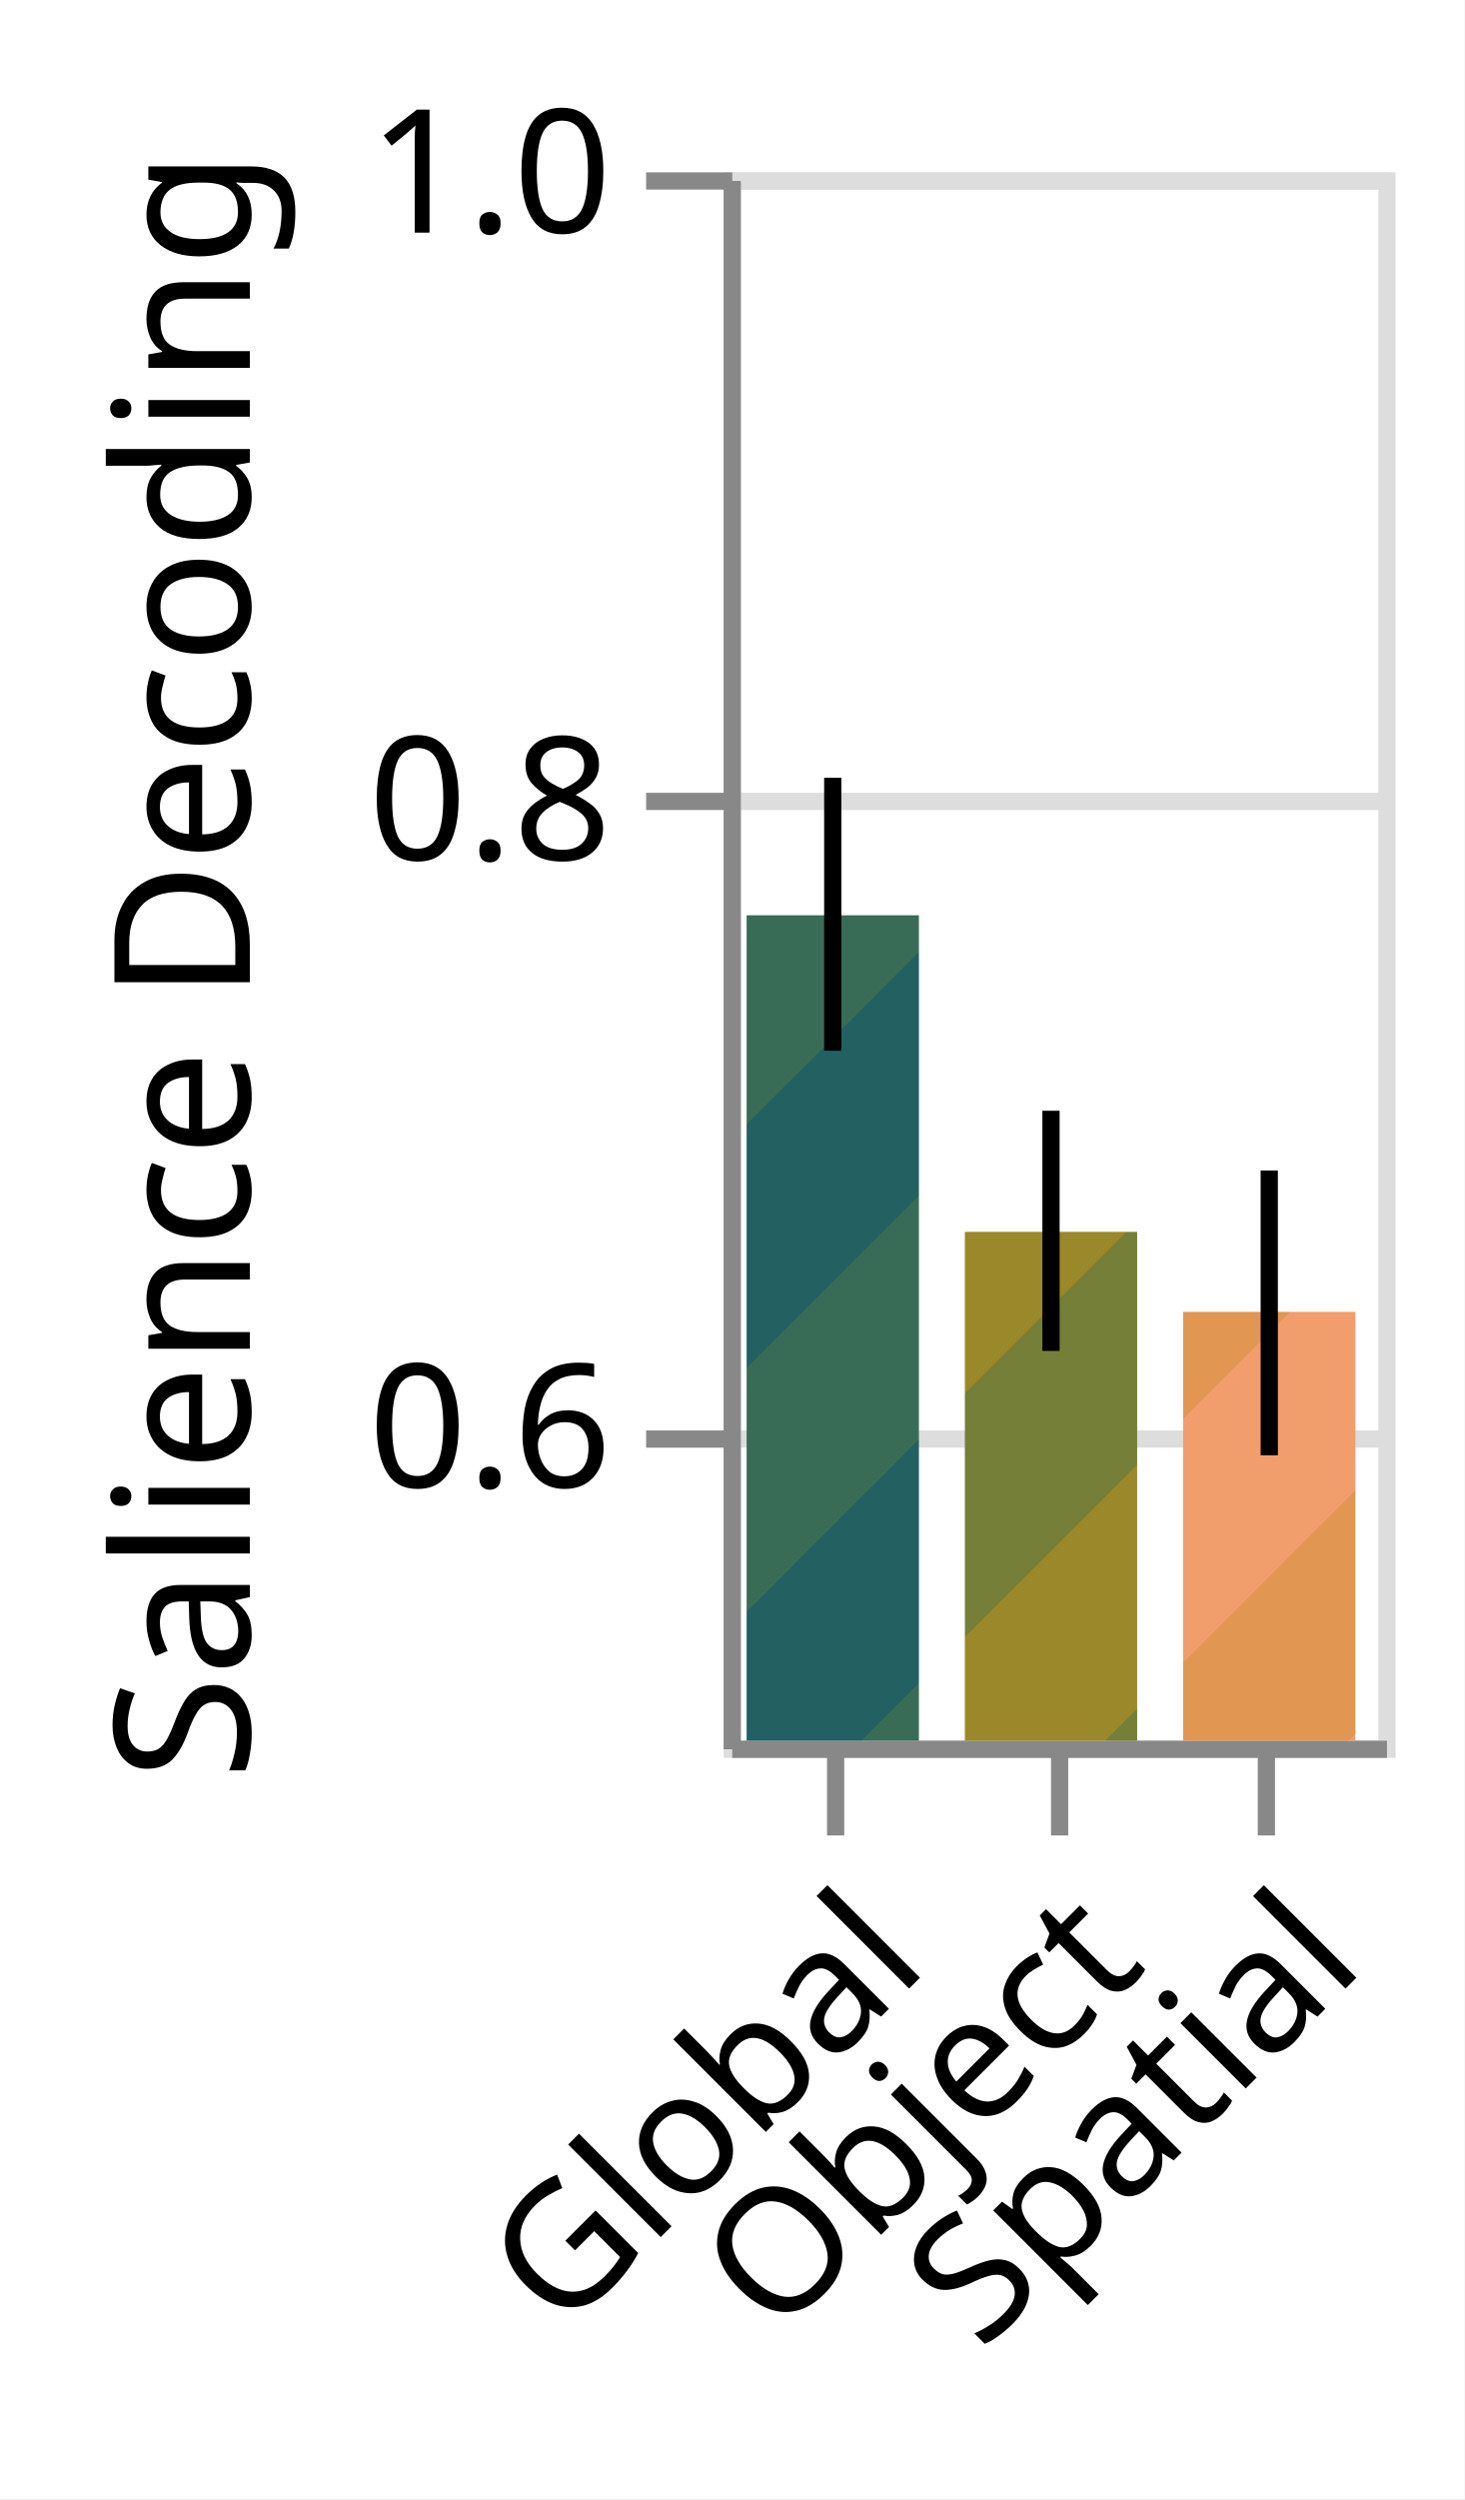
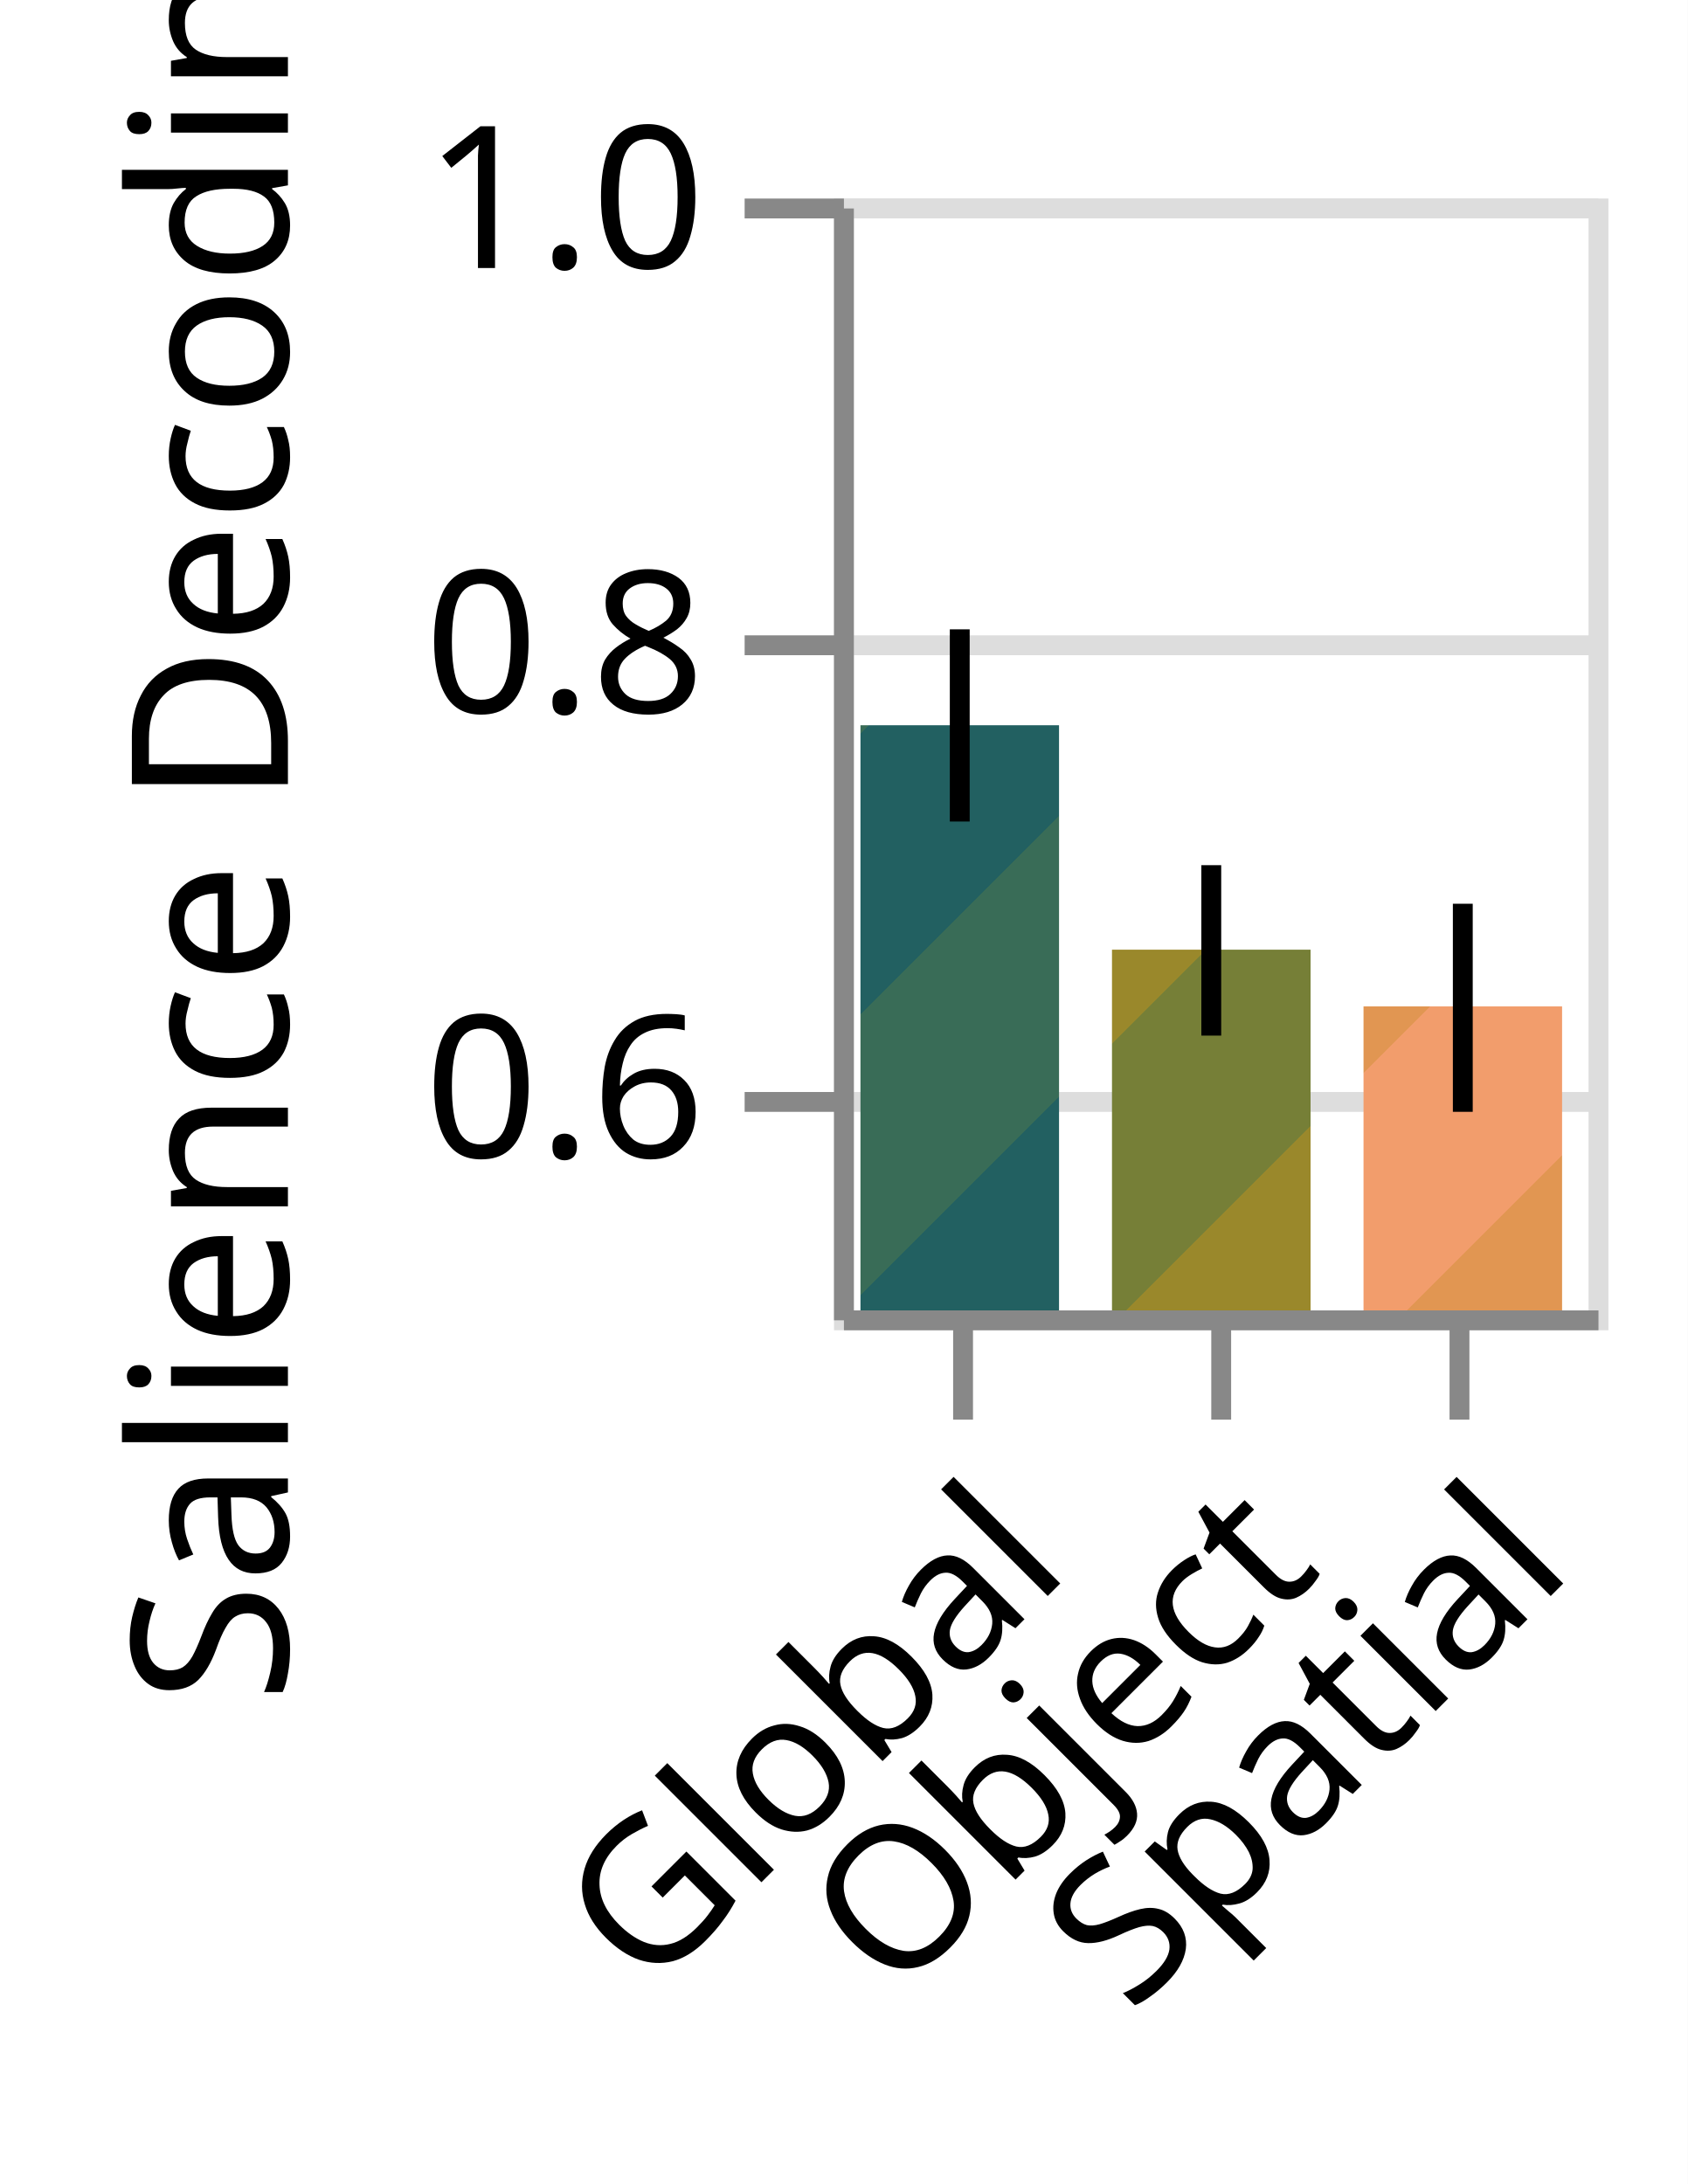
- <svg xmlns="http://www.w3.org/2000/svg" class="marks" width="85" height="145" viewBox="0 0 85 145" version="1.1">
+ <svg xmlns="http://www.w3.org/2000/svg" class="marks" width="85" height="110" viewBox="0 0 85 110" version="1.1">
  <defs>
    <pattern id="stripe1" x="0" y="0" width="20" height="20" patternUnits="userSpaceOnUse" patternTransform="rotate(45)">
      <rect x="0" y="0" width="10" height="20" style="stroke:none;         fill:#226061;" />
      <rect x="10" y="0" width="10" height="20" style="stroke:none;         fill:#396C57;" />
    </pattern>
    <pattern id="stripe2" x="0" y="0" width="20" height="20" patternUnits="userSpaceOnUse" patternTransform="rotate(45)">
      <rect x="0" y="0" width="10" height="20" style="stroke:none;         fill:#767F37;" />
      <rect x="10" y="0" width="10" height="20" style="stroke:none;         fill:#9A882B;" />
    </pattern>
    <pattern id="stripe3" x="0" y="0" width="20" height="20" patternUnits="userSpaceOnUse" patternTransform="rotate(45)">
      <rect x="0" y="0" width="10" height="20" style="stroke:none;         fill:#E19652;" />
      <rect x="10" y="0" width="10" height="20" style="stroke:none;         fill:#F29D6C;" />
    </pattern>
  </defs>
-   <rect width="85" height="145" fill="white" />
+   <rect width="85" height="110" fill="white" />
  <g fill="none" stroke-miterlimit="10" transform="translate(42,10)">
    <g class="mark-group role-frame root" role="graphics-object" aria-roledescription="group mark container">
      <g transform="translate(0,0)">
-         <path class="background" aria-hidden="true" d="M0.5,0.5h38v91h-38Z" stroke="#ddd" />
+         <path class="background" aria-hidden="true" d="M0.5,0.5h38v56h-38Z" stroke="#ddd" />
        <g>
          <g class="mark-group role-axis" aria-hidden="true">
            <g transform="translate(0.5,0.5)">
              <path class="background" aria-hidden="true" d="M0,0h0v0h0Z" pointer-events="none" />
              <g>
                <g class="mark-rule role-axis-grid" pointer-events="none">
-                   <line transform="translate(0,73)" x2="38" y2="0" stroke="#ddd" stroke-width="1" opacity="1" />
-                   <line transform="translate(0,36)" x2="38" y2="0" stroke="#ddd" stroke-width="1" opacity="1" />
+                   <line transform="translate(0,45)" x2="38" y2="0" stroke="#ddd" stroke-width="1" opacity="1" />
+                   <line transform="translate(0,22)" x2="38" y2="0" stroke="#ddd" stroke-width="1" opacity="1" />
                  <line transform="translate(0,0)" x2="38" y2="0" stroke="#ddd" stroke-width="1" opacity="1" />
                </g>
              </g>
              <path class="foreground" aria-hidden="true" d="" pointer-events="none" display="none" />
            </g>
          </g>
          <g class="mark-group role-axis" role="graphics-symbol" aria-roledescription="axis" aria-label="X-axis for a discrete scale with 3 values: global, object, spatial">
-             <g transform="translate(0.5,91.5)">
+             <g transform="translate(0.5,56.5)">
              <path class="background" aria-hidden="true" d="M0,0h0v0h0Z" pointer-events="none" />
              <g>
                <g class="mark-rule role-axis-tick" pointer-events="none">
                  <line transform="translate(6,0)" x2="0" y2="5" stroke="#888" stroke-width="1" opacity="1" />
                  <line transform="translate(19,0)" x2="0" y2="5" stroke="#888" stroke-width="1" opacity="1" />
                  <line transform="translate(31,0)" x2="0" y2="5" stroke="#888" stroke-width="1" opacity="1" />
                </g>
                <g class="mark-text role-axis-label" pointer-events="none">
                  <text text-anchor="end" transform="translate(5.833333,7) rotate(315) translate(0,8)" font-family="sans-serif" font-size="10px" fill="#000" opacity="1">Global</text>
                  <text text-anchor="end" transform="translate(18.5,7) rotate(315) translate(0,8)" font-family="sans-serif" font-size="10px" fill="#000" opacity="1">Object</text>
                  <text text-anchor="end" transform="translate(31.16667,7) rotate(315) translate(0,8)" font-family="sans-serif" font-size="10px" fill="#000" opacity="1">Spatial</text>
                </g>
                <g class="mark-rule role-axis-domain" pointer-events="none">
                  <line transform="translate(0,0)" x2="38" y2="0" stroke="#888" stroke-width="1" opacity="1" />
                </g>
              </g>
              <path class="foreground" aria-hidden="true" d="" pointer-events="none" display="none" />
            </g>
          </g>
          <g class="mark-group role-axis" role="graphics-symbol" aria-roledescription="axis" aria-label="Y-axis titled 'Salience Decoding' for a linear scale with values from 0.5 to 1.0">
            <g transform="translate(0.5,0.5)">
              <path class="background" aria-hidden="true" d="M0,0h0v0h0Z" pointer-events="none" />
              <g>
                <g class="mark-rule role-axis-tick" pointer-events="none">
-                   <line transform="translate(0,73)" x2="-5" y2="0" stroke="#888" stroke-width="1" opacity="1" />
-                   <line transform="translate(0,36)" x2="-5" y2="0" stroke="#888" stroke-width="1" opacity="1" />
+                   <line transform="translate(0,45)" x2="-5" y2="0" stroke="#888" stroke-width="1" opacity="1" />
+                   <line transform="translate(0,22)" x2="-5" y2="0" stroke="#888" stroke-width="1" opacity="1" />
                  <line transform="translate(0,0)" x2="-5" y2="0" stroke="#888" stroke-width="1" opacity="1" />
                </g>
                <g class="mark-text role-axis-label" pointer-events="none">
-                   <text text-anchor="end" transform="translate(-7,75.8)" font-family="sans-serif" font-size="10px" fill="#000" opacity="1">0.6</text>
-                   <text text-anchor="end" transform="translate(-7,39.4)" font-family="sans-serif" font-size="10px" fill="#000" opacity="1">0.8</text>
+                   <text text-anchor="end" transform="translate(-7,47.8)" font-family="sans-serif" font-size="10px" fill="#000" opacity="1">0.6</text>
+                   <text text-anchor="end" transform="translate(-7,25.4)" font-family="sans-serif" font-size="10px" fill="#000" opacity="1">0.8</text>
                  <text text-anchor="end" transform="translate(-7,3)" font-family="sans-serif" font-size="10px" fill="#000" opacity="1">1.0</text>
                </g>
                <g class="mark-rule role-axis-domain" pointer-events="none">
-                   <line transform="translate(0,91)" x2="0" y2="-91" stroke="#888" stroke-width="1" opacity="1" />
+                   <line transform="translate(0,56)" x2="0" y2="-56" stroke="#888" stroke-width="1" opacity="1" />
                </g>
                <g class="mark-text role-axis-title" pointer-events="none">
-                   <text text-anchor="middle" transform="translate(-26,45.5) rotate(-90) translate(0,-2)" font-family="sans-serif" font-size="11px" font-weight="normal" fill="#000" opacity="1">Salience Decoding</text>
+                   <text text-anchor="middle" transform="translate(-26,28) rotate(-90) translate(0,-2)" font-family="sans-serif" font-size="11px" font-weight="normal" fill="#000" opacity="1">Salience Decoding</text>
                </g>
              </g>
              <path class="foreground" aria-hidden="true" d="" pointer-events="none" display="none" />
            </g>
          </g>
          <g class="mark-rect role-mark layer_0_marks" role="graphics-object" aria-roledescription="rect mark container">
-             <path aria-label=": global; condition: global; Salience Decoding: 0.763145671737" role="graphics-symbol" aria-roledescription="bar" d="M1.333,43.107h10v47.893h-10Z" fill="url(#stripe1)" />
-             <path aria-label=": object; condition: object; Salience Decoding: 0.662215724722" role="graphics-symbol" aria-roledescription="bar" d="M14,61.477h10v29.523h-10Z" fill="url(#stripe2)" />
-             <path aria-label=": spatial; condition: spatial; Salience Decoding: 0.636701334906" role="graphics-symbol" aria-roledescription="bar" d="M26.667,66.12h10v24.88h-10Z" fill="url(#stripe3)" />
+             <path aria-label=": global; condition: global; Salience Decoding: 0.763145671737" role="graphics-symbol" aria-roledescription="bar" d="M1.333,26.528h10v29.472h-10Z" fill="url(#stripe1)" />
+             <path aria-label=": object; condition: object; Salience Decoding: 0.662215724722" role="graphics-symbol" aria-roledescription="bar" d="M14,37.832h10v18.168h-10Z" fill="url(#stripe2)" />
+             <path aria-label=": spatial; condition: spatial; Salience Decoding: 0.636701334906" role="graphics-symbol" aria-roledescription="bar" d="M26.667,40.689h10v15.311h-10Z" fill="url(#stripe3)" />
          </g>
          <g class="mark-rule role-mark layer_1_marks" role="graphics-object" aria-roledescription="rule mark container">
-             <line aria-label=": global; upper_lower: 0.806974862334; upper: 0.806974862334; lower: 0.719968910753" role="graphics-symbol" aria-roledescription="errorbar" transform="translate(6.333333,50.96566)" x2="0" y2="-15.835" stroke="black" />
-             <line aria-label=": object; upper_lower: 0.700827592646; upper: 0.700827592646; lower: 0.624261033042" role="graphics-symbol" aria-roledescription="errorbar" transform="translate(19,68.38449)" x2="0" y2="-13.935" stroke="black" />
-             <line aria-label=": spatial; upper_lower: 0.681783181859; upper: 0.681783181859; lower: 0.590992227236" role="graphics-symbol" aria-roledescription="errorbar" transform="translate(31.66667,74.43941)" x2="0" y2="-16.524" stroke="black" />
+             <line aria-label=": global; upper_lower: 0.806272404277; upper: 0.806272404277; lower: 0.719843073448" role="graphics-symbol" aria-roledescription="errorbar" transform="translate(6.333333,31.37758)" x2="0" y2="-9.68" stroke="black" />
+             <line aria-label=": object; upper_lower: 0.700220918167; upper: 0.700220918167; lower: 0.623575904015" role="graphics-symbol" aria-roledescription="errorbar" transform="translate(19,42.1595)" x2="0" y2="-8.584" stroke="black" />
+             <line aria-label=": spatial; upper_lower: 0.682874996353; upper: 0.682874996353; lower: 0.589301119318" role="graphics-symbol" aria-roledescription="errorbar" transform="translate(31.66667,45.99827)" x2="0" y2="-10.48" stroke="black" />
          </g>
        </g>
        <path class="foreground" aria-hidden="true" d="" display="none" />
      </g>
    </g>
  </g>
</svg>
